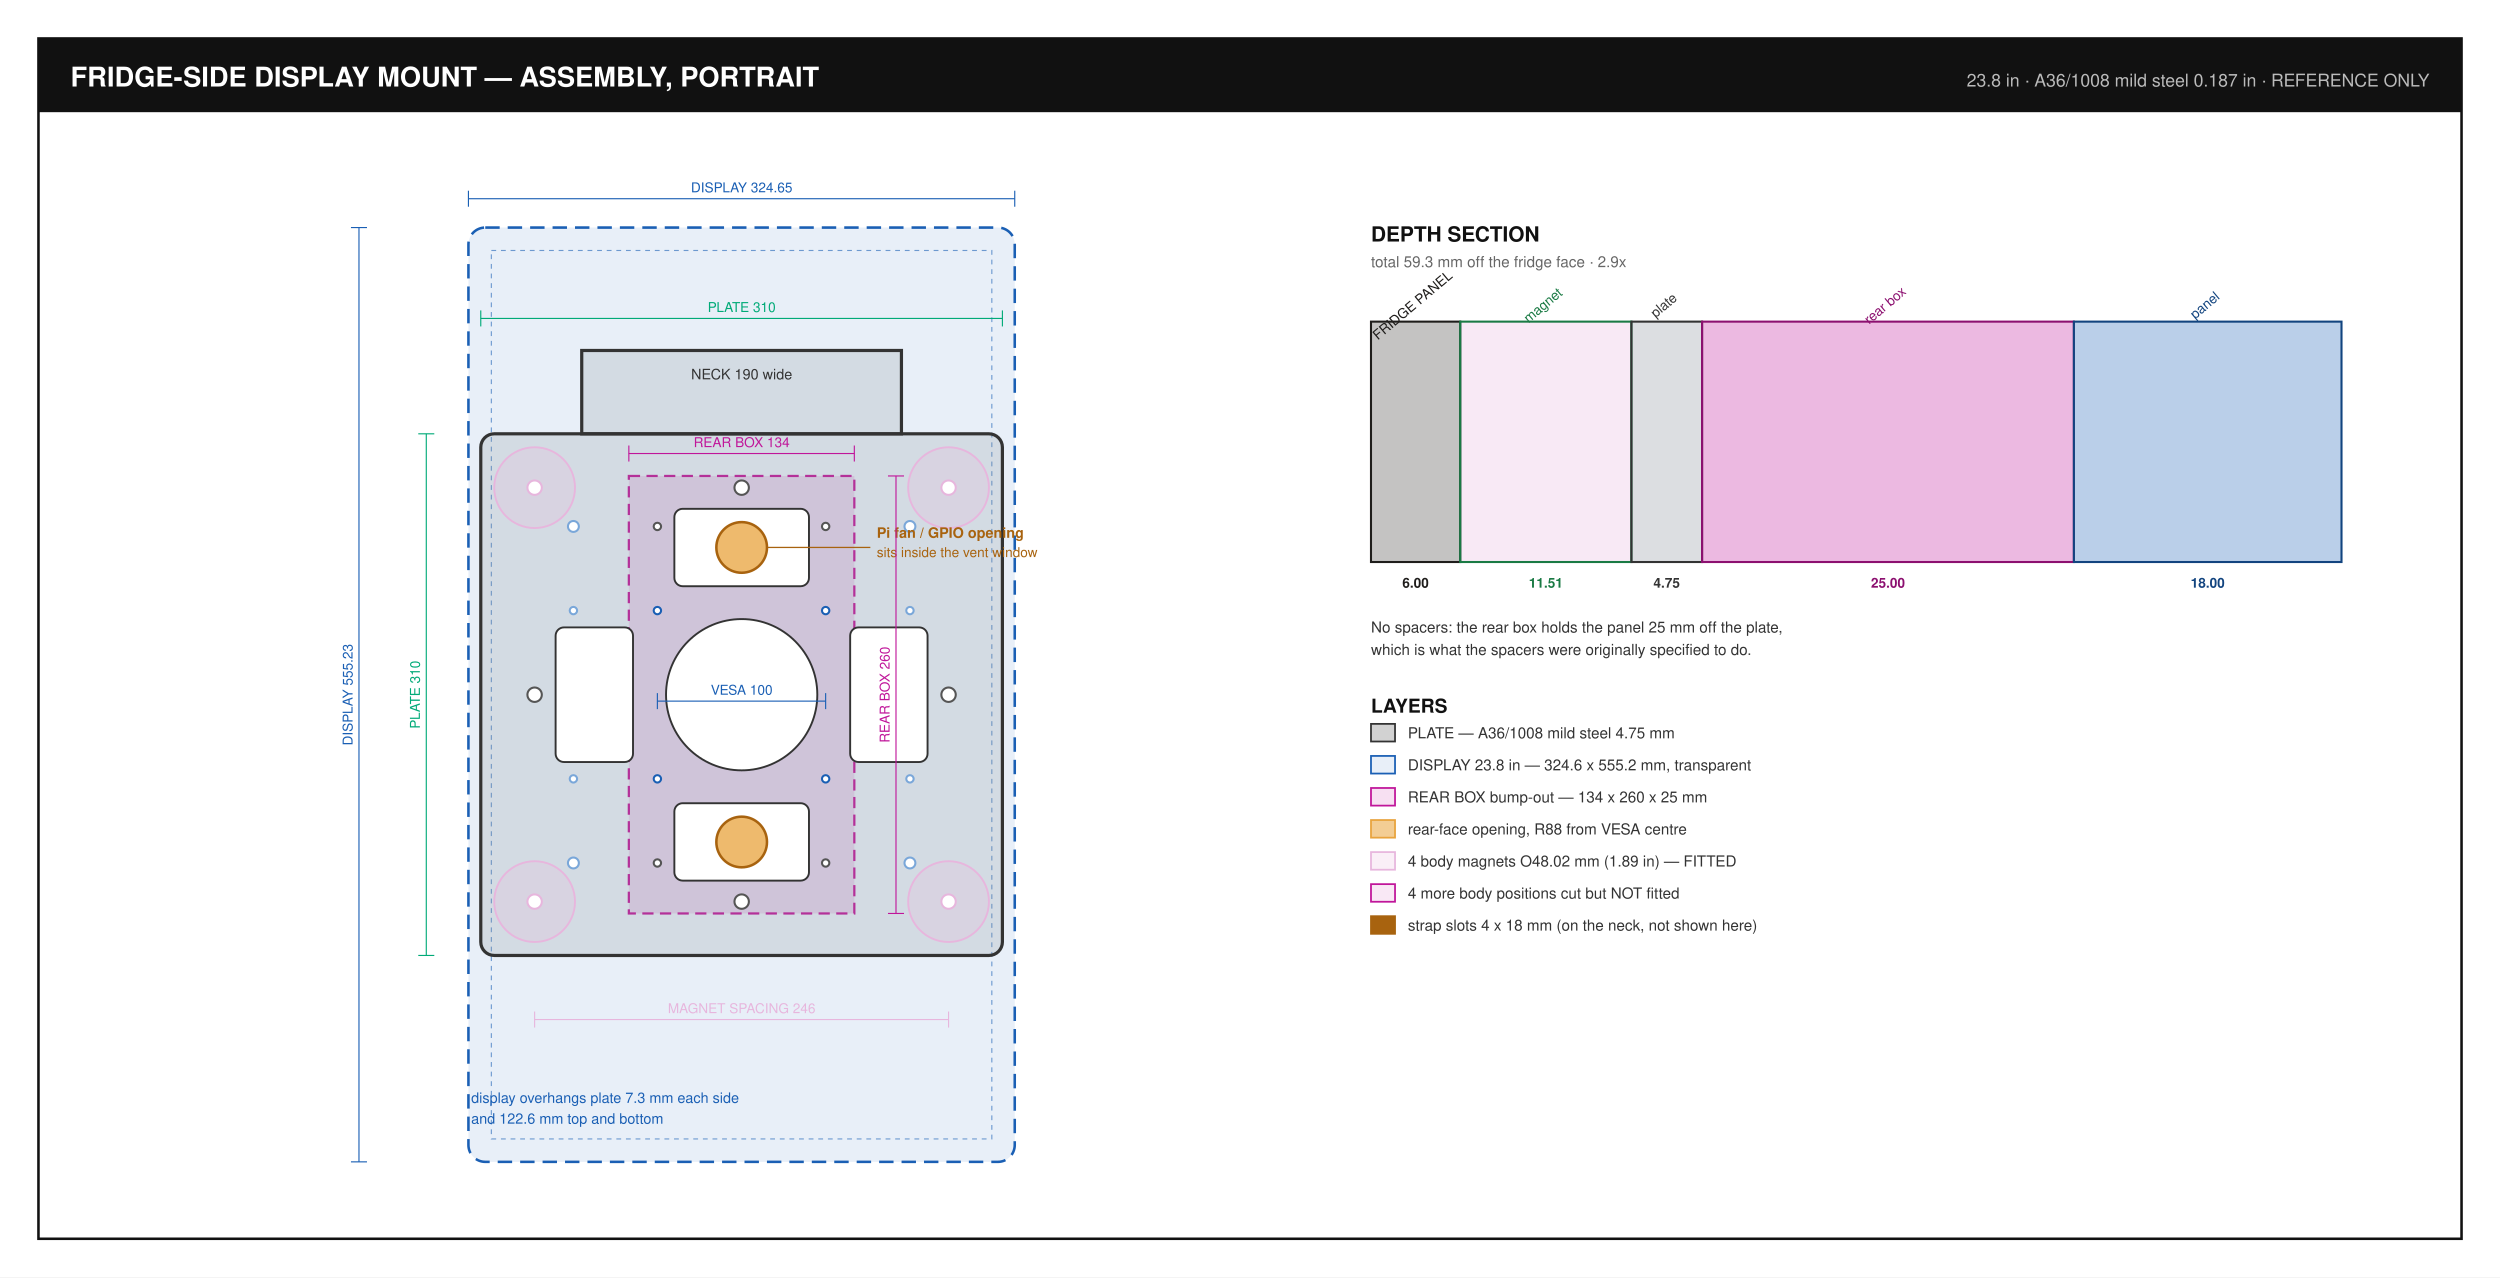
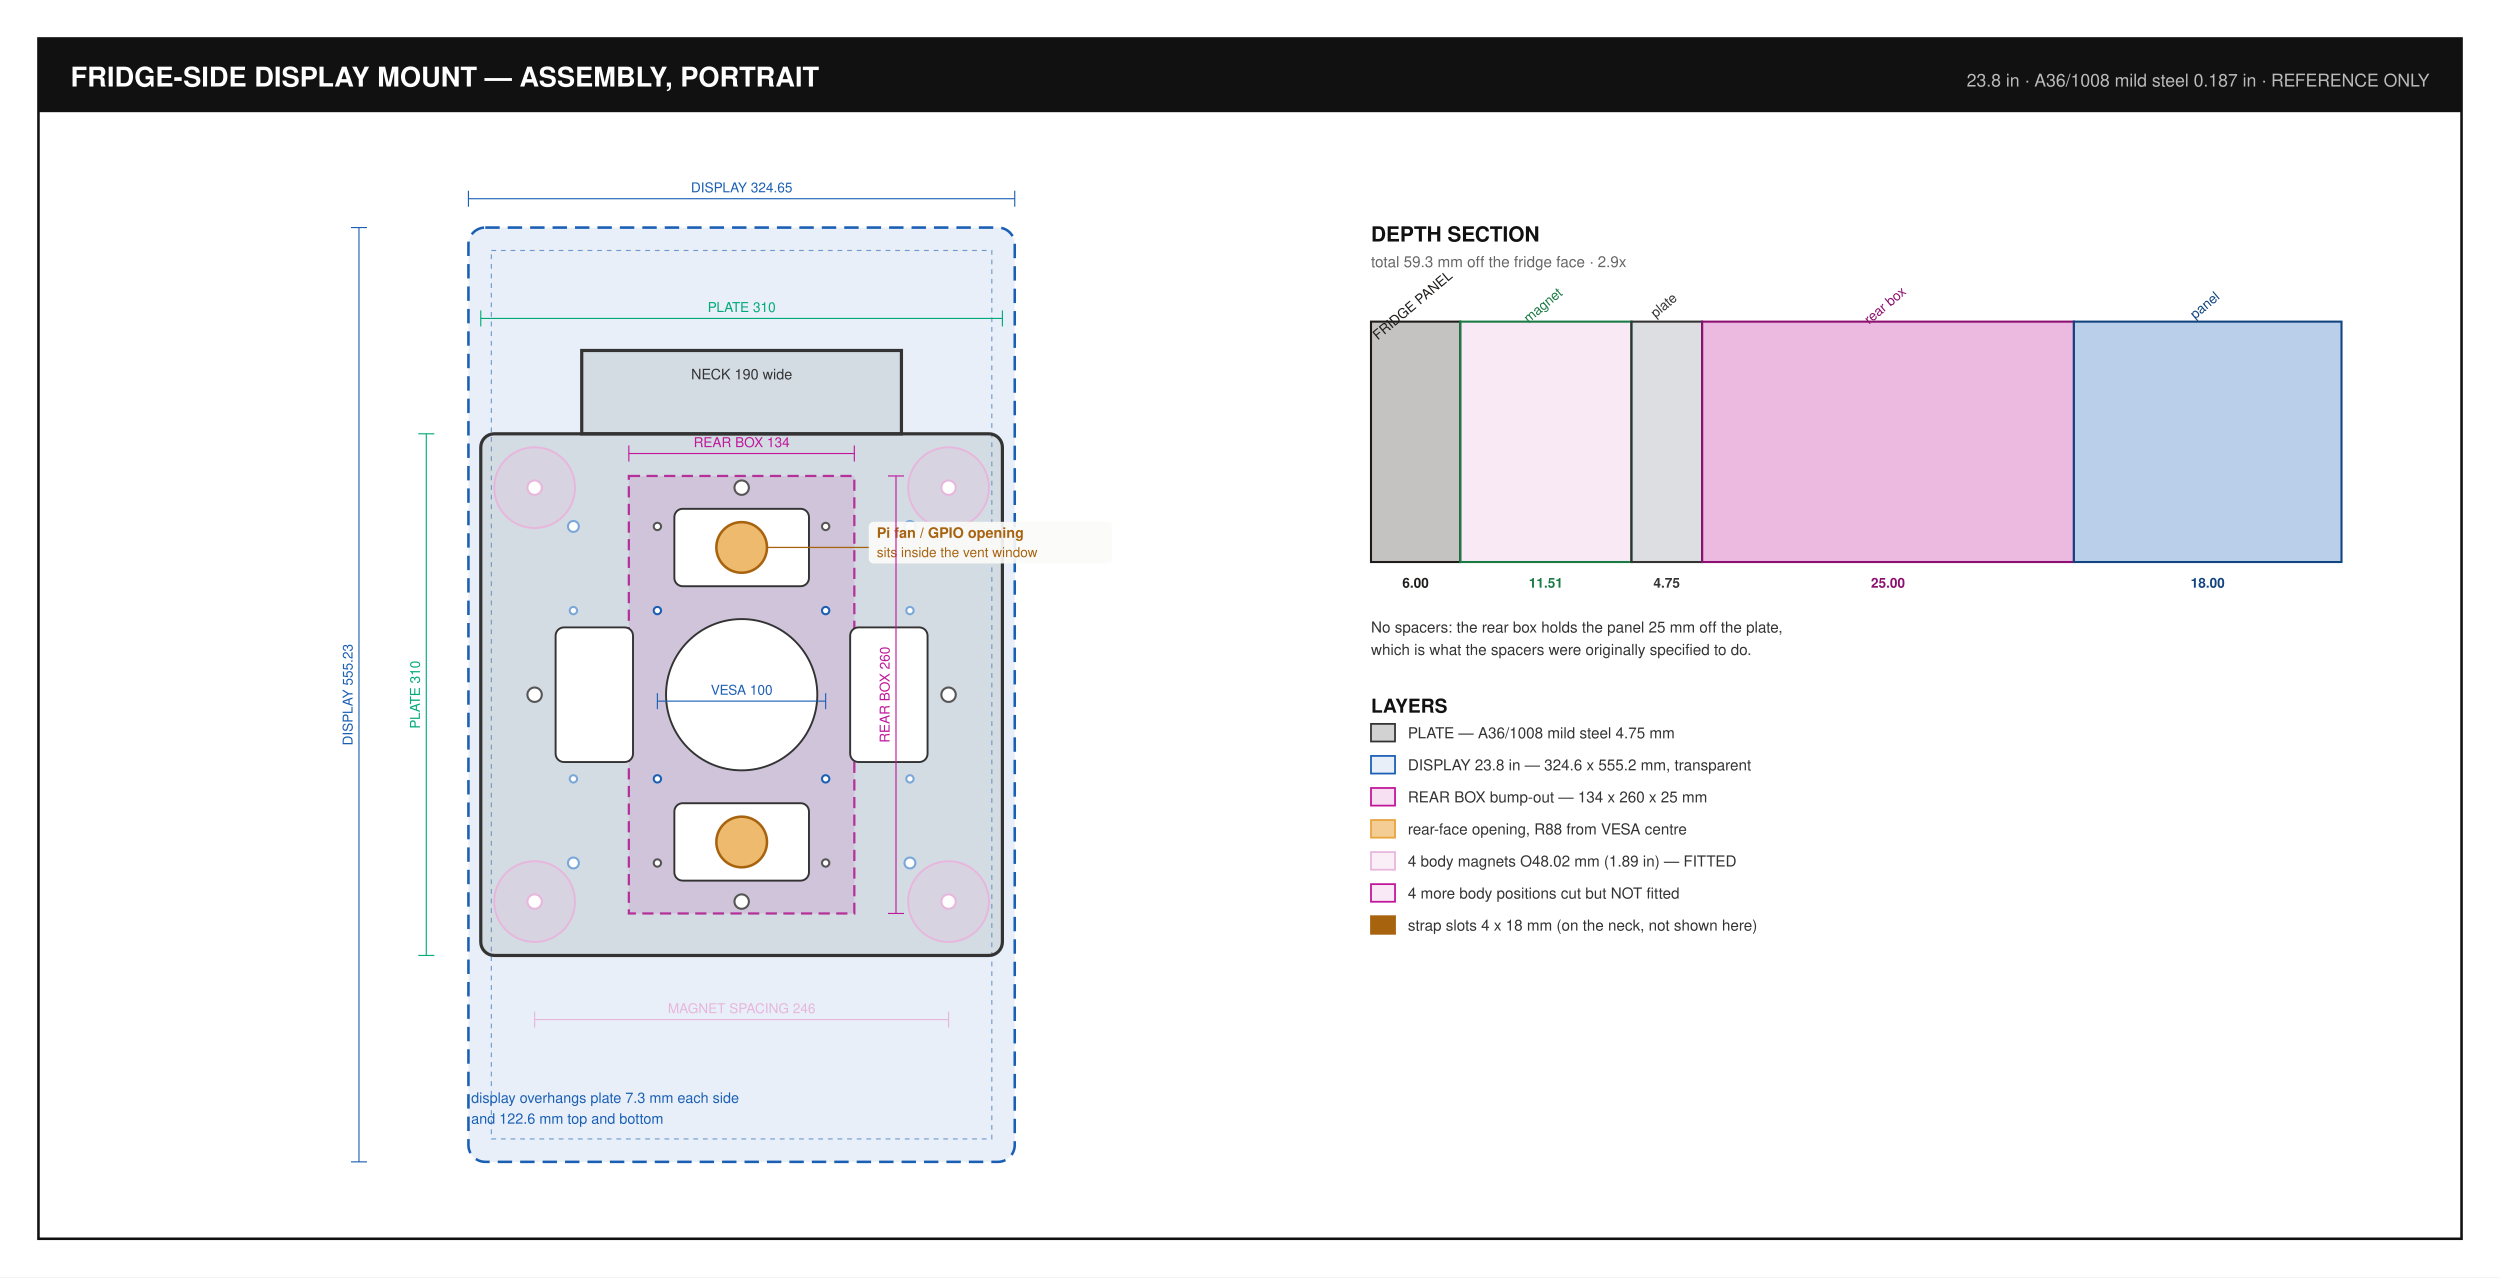
<svg xmlns="http://www.w3.org/2000/svg" width="1560" height="797" viewBox="0 0 1560 797">
  <rect width="1560" height="797" fill="#ffffff" />
  <rect x="24" y="24" width="1512" height="749" fill="none" stroke="#111" stroke-width="1.6" />
  <rect x="24" y="24" width="1512" height="46" fill="#111" />
  <text x="44.0" y="54.0" font-family="Helvetica,Arial,sans-serif" font-size="17" text-anchor="start" fill="#fff" font-weight="bold">FRIDGE-SIDE DISPLAY MOUNT — ASSEMBLY, PORTRAIT</text>
  <text x="1516.0" y="54.0" font-family="Helvetica,Arial,sans-serif" font-size="11" text-anchor="end" fill="#bbb" font-weight="normal">23.8 in  ·  A36/1008 mild steel 0.187 in  ·  REFERENCE ONLY</text>
  <rect x="292.3" y="142.0" width="340.9" height="583.0" rx="10.5" fill="#1a5fb4" fill-opacity="0.10" stroke="#1a5fb4" stroke-width="1.6" stroke-dasharray="9 5" />
  <rect x="306.6" y="156.3" width="312.3" height="554.4" fill="none" stroke="#1a5fb4" stroke-width="0.7" stroke-dasharray="3 3" stroke-opacity="0.6" />
  <rect x="392.4" y="297.0" width="140.7" height="273.0" fill="#c0169a" fill-opacity="0.13" stroke="#c0169a" stroke-width="1.4" stroke-dasharray="7 4" />
  <rect x="300.0" y="270.7" width="325.5" height="325.5" rx="8.4" fill="#8a9199" fill-opacity="0.22" stroke="#333" stroke-width="2" />
  <rect x="420.8" y="317.5" width="84.0" height="48.3" rx="5.2" fill="#fff" stroke="#333" stroke-width="1.2" />
  <rect x="420.8" y="501.2" width="84.0" height="48.3" rx="5.2" fill="#fff" stroke="#333" stroke-width="1.2" />
  <rect x="346.7" y="391.5" width="48.3" height="84.0" rx="5.2" fill="#fff" stroke="#333" stroke-width="1.2" />
  <rect x="530.5" y="391.5" width="48.3" height="84.0" rx="5.2" fill="#fff" stroke="#333" stroke-width="1.2" />
  <circle cx="462.8" cy="433.5" r="47.2" fill="#fff" stroke="#333" stroke-width="1.2" />
  <circle cx="333.6" cy="562.6" r="25.2" fill="#e7b6dd" fill-opacity="0.22" stroke="#e7b6dd" stroke-width="1.2" />
  <circle cx="333.6" cy="304.3" r="25.2" fill="#e7b6dd" fill-opacity="0.22" stroke="#e7b6dd" stroke-width="1.2" />
  <circle cx="591.9" cy="562.6" r="25.2" fill="#e7b6dd" fill-opacity="0.22" stroke="#e7b6dd" stroke-width="1.2" />
  <circle cx="591.9" cy="304.3" r="25.2" fill="#e7b6dd" fill-opacity="0.22" stroke="#e7b6dd" stroke-width="1.2" />
  <circle cx="410.2" cy="486.0" r="2.3" fill="#fff" stroke="#1a5fb4" stroke-width="1.3" />
  <circle cx="410.2" cy="381.0" r="2.3" fill="#fff" stroke="#1a5fb4" stroke-width="1.3" />
  <circle cx="515.2" cy="486.0" r="2.3" fill="#fff" stroke="#1a5fb4" stroke-width="1.3" />
  <circle cx="515.2" cy="381.0" r="2.3" fill="#fff" stroke="#1a5fb4" stroke-width="1.3" />
  <circle cx="357.8" cy="486.0" r="2.3" fill="#fff" stroke="#7aa7d9" stroke-width="1.3" />
  <circle cx="357.8" cy="381.0" r="2.3" fill="#fff" stroke="#7aa7d9" stroke-width="1.3" />
  <circle cx="567.8" cy="486.0" r="2.3" fill="#fff" stroke="#7aa7d9" stroke-width="1.3" />
  <circle cx="567.8" cy="381.0" r="2.3" fill="#fff" stroke="#7aa7d9" stroke-width="1.3" />
  <circle cx="410.2" cy="538.5" r="2.3" fill="#fff" stroke="#555" stroke-width="1.3" />
  <circle cx="410.2" cy="328.5" r="2.3" fill="#fff" stroke="#555" stroke-width="1.3" />
  <circle cx="515.2" cy="538.5" r="2.3" fill="#fff" stroke="#555" stroke-width="1.3" />
  <circle cx="515.2" cy="328.5" r="2.3" fill="#fff" stroke="#555" stroke-width="1.3" />
  <circle cx="357.8" cy="538.5" r="3.4" fill="#fff" stroke="#7aa7d9" stroke-width="1.3" />
  <circle cx="357.8" cy="328.5" r="3.4" fill="#fff" stroke="#7aa7d9" stroke-width="1.3" />
  <circle cx="567.8" cy="538.5" r="3.4" fill="#fff" stroke="#7aa7d9" stroke-width="1.3" />
  <circle cx="567.8" cy="328.5" r="3.4" fill="#fff" stroke="#7aa7d9" stroke-width="1.3" />
  <circle cx="333.6" cy="562.6" r="4.5" fill="#fff" stroke="#e7b6dd" stroke-width="1.3" />
  <circle cx="333.6" cy="304.3" r="4.5" fill="#fff" stroke="#e7b6dd" stroke-width="1.3" />
  <circle cx="591.9" cy="562.6" r="4.5" fill="#fff" stroke="#e7b6dd" stroke-width="1.3" />
  <circle cx="591.9" cy="304.3" r="4.5" fill="#fff" stroke="#e7b6dd" stroke-width="1.3" />
  <circle cx="462.8" cy="562.6" r="4.5" fill="#fff" stroke="#555" stroke-width="1.3" />
  <circle cx="462.8" cy="304.3" r="4.5" fill="#fff" stroke="#555" stroke-width="1.3" />
  <circle cx="333.6" cy="433.5" r="4.5" fill="#fff" stroke="#555" stroke-width="1.3" />
  <circle cx="591.9" cy="433.5" r="4.5" fill="#fff" stroke="#555" stroke-width="1.3" />
  <circle cx="462.8" cy="525.4" r="15.8" fill="#e8a33d" fill-opacity="0.75" stroke="#a8630f" stroke-width="1.6" />
  <circle cx="462.8" cy="341.6" r="15.8" fill="#e8a33d" fill-opacity="0.75" stroke="#a8630f" stroke-width="1.6" />
  <line x1="478.5" y1="341.6" x2="543.1" y2="341.6" stroke="#a8630f" stroke-width="0.8" />
+   <rect x="542.1" y="325.6" width="152" height="26" rx="3" fill="#fbfbf9" fill-opacity="0.92" />
  <text x="547.1" y="335.6" font-family="Helvetica,Arial,sans-serif" font-size="9" text-anchor="start" fill="#a8630f" font-weight="bold">Pi fan / GPIO opening</text>
  <text x="547.1" y="347.6" font-family="Helvetica,Arial,sans-serif" font-size="8.5" text-anchor="start" fill="#a8630f" font-weight="normal">sits inside the vent window</text>
  <rect x="363.0" y="218.7" width="199.5" height="52" fill="#8a9199" fill-opacity="0.22" stroke="#333" stroke-width="2" />
  <text x="462.8" y="236.7" font-family="Helvetica,Arial,sans-serif" font-size="9" text-anchor="middle" fill="#333" font-weight="normal">NECK 190 wide</text>
  <line x1="300.0" y1="198.7" x2="625.5" y2="198.7" stroke="#0a7" stroke-width="0.7" />
  <line x1="300.0" y1="193.7" x2="300.0" y2="203.7" stroke="#0a7" stroke-width="0.7" />
  <line x1="625.5" y1="193.7" x2="625.5" y2="203.7" stroke="#0a7" stroke-width="0.7" />
  <text x="462.8" y="194.7" font-family="Helvetica,Arial,sans-serif" font-size="8.5" text-anchor="middle" fill="#0a7" font-weight="normal">PLATE 310</text>
  <line x1="292.3" y1="124.0" x2="633.2" y2="124.0" stroke="#1a5fb4" stroke-width="0.7" />
  <line x1="292.3" y1="119.0" x2="292.3" y2="129.0" stroke="#1a5fb4" stroke-width="0.7" />
  <line x1="633.2" y1="119.0" x2="633.2" y2="129.0" stroke="#1a5fb4" stroke-width="0.7" />
  <text x="462.8" y="120.0" font-family="Helvetica,Arial,sans-serif" font-size="8.5" text-anchor="middle" fill="#1a5fb4" font-weight="normal">DISPLAY 324.65</text>
  <line x1="392.4" y1="283.0" x2="533.1" y2="283.0" stroke="#c0169a" stroke-width="0.7" />
  <line x1="392.4" y1="278.0" x2="392.4" y2="288.0" stroke="#c0169a" stroke-width="0.7" />
  <line x1="533.1" y1="278.0" x2="533.1" y2="288.0" stroke="#c0169a" stroke-width="0.7" />
  <text x="462.8" y="279.0" font-family="Helvetica,Arial,sans-serif" font-size="8.5" text-anchor="middle" fill="#c0169a" font-weight="normal">REAR BOX 134</text>
  <line x1="266.0" y1="270.7" x2="266.0" y2="596.2" stroke="#0a7" stroke-width="0.7" />
  <line x1="261.0" y1="270.7" x2="271.0" y2="270.7" stroke="#0a7" stroke-width="0.7" />
  <line x1="261.0" y1="596.2" x2="271.0" y2="596.2" stroke="#0a7" stroke-width="0.7" />
  <text x="262.0" y="433.5" font-family="Helvetica,Arial,sans-serif" font-size="8.5" text-anchor="middle" fill="#0a7" font-weight="normal" transform="rotate(-90.0 262.0 433.5)">PLATE 310</text>
  <line x1="224.0" y1="142.0" x2="224.0" y2="725.0" stroke="#1a5fb4" stroke-width="0.7" />
  <line x1="219.0" y1="142.0" x2="229.0" y2="142.0" stroke="#1a5fb4" stroke-width="0.7" />
  <line x1="219.0" y1="725.0" x2="229.0" y2="725.0" stroke="#1a5fb4" stroke-width="0.7" />
  <text x="220.0" y="433.5" font-family="Helvetica,Arial,sans-serif" font-size="8.5" text-anchor="middle" fill="#1a5fb4" font-weight="normal" transform="rotate(-90.0 220.0 433.5)">DISPLAY 555.23</text>
  <line x1="559.1" y1="297.0" x2="559.1" y2="570.0" stroke="#c0169a" stroke-width="0.7" />
  <line x1="554.1" y1="297.0" x2="564.1" y2="297.0" stroke="#c0169a" stroke-width="0.7" />
  <line x1="554.1" y1="570.0" x2="564.1" y2="570.0" stroke="#c0169a" stroke-width="0.7" />
  <text x="555.1" y="433.5" font-family="Helvetica,Arial,sans-serif" font-size="8.5" text-anchor="middle" fill="#c0169a" font-weight="normal" transform="rotate(-90.0 555.1 433.5)">REAR BOX 260</text>
  <line x1="410.2" y1="437.5" x2="515.2" y2="437.5" stroke="#1a5fb4" stroke-width="0.7" />
  <line x1="410.2" y1="432.5" x2="410.2" y2="442.5" stroke="#1a5fb4" stroke-width="0.7" />
  <line x1="515.2" y1="432.5" x2="515.2" y2="442.5" stroke="#1a5fb4" stroke-width="0.7" />
  <text x="462.8" y="433.5" font-family="Helvetica,Arial,sans-serif" font-size="8.5" text-anchor="middle" fill="#1a5fb4" font-weight="normal">VESA 100</text>
  <line x1="333.6" y1="636.2" x2="591.9" y2="636.2" stroke="#e7b6dd" stroke-width="0.7" />
  <line x1="333.6" y1="631.2" x2="333.6" y2="641.2" stroke="#e7b6dd" stroke-width="0.7" />
  <line x1="591.9" y1="631.2" x2="591.9" y2="641.2" stroke="#e7b6dd" stroke-width="0.7" />
  <text x="462.8" y="632.2" font-family="Helvetica,Arial,sans-serif" font-size="8.5" text-anchor="middle" fill="#e7b6dd" font-weight="normal">MAGNET SPACING 246</text>
  <text x="294.0" y="688.2" font-family="Helvetica,Arial,sans-serif" font-size="9" text-anchor="start" fill="#1a5fb4" font-weight="normal">display overhangs plate 7.3 mm each side</text>
  <text x="294.0" y="701.2" font-family="Helvetica,Arial,sans-serif" font-size="9" text-anchor="start" fill="#1a5fb4" font-weight="normal">and 122.6 mm top and bottom</text>
  <text x="855.5" y="150.7" font-family="Helvetica,Arial,sans-serif" font-size="13" text-anchor="start" fill="#111" font-weight="bold">DEPTH SECTION</text>
  <text x="855.5" y="166.7" font-family="Helvetica,Arial,sans-serif" font-size="9.5" text-anchor="start" fill="#666" font-weight="normal">total 59.3 mm off the fridge face  ·  2.9x</text>
  <rect x="855.5" y="200.7" width="55.7" height="150" fill="#3a3734" fill-opacity="0.30" stroke="#1f1d1b" stroke-width="1.3" />
  <text x="883.3" y="366.7" font-family="Helvetica,Arial,sans-serif" font-size="8.5" text-anchor="middle" fill="#1f1d1b" font-weight="bold">6.00</text>
  <text x="883.3" y="192.7" font-family="Helvetica,Arial,sans-serif" font-size="8.5" text-anchor="middle" fill="#1f1d1b" font-weight="normal" transform="rotate(-40.0 883.3 192.7)">FRIDGE PANEL</text>
  <rect x="911.2" y="200.7" width="106.8" height="150" fill="#e7b6dd" fill-opacity="0.30" stroke="#1a7a44" stroke-width="1.3" />
  <text x="964.6" y="366.7" font-family="Helvetica,Arial,sans-serif" font-size="8.5" text-anchor="middle" fill="#1a7a44" font-weight="bold">11.51</text>
  <text x="964.6" y="192.7" font-family="Helvetica,Arial,sans-serif" font-size="8.5" text-anchor="middle" fill="#1a7a44" font-weight="normal" transform="rotate(-40.0 964.6 192.7)">magnet</text>
  <rect x="1018.0" y="200.7" width="44.1" height="150" fill="#8a9199" fill-opacity="0.30" stroke="#333" stroke-width="1.3" />
  <text x="1040.0" y="366.7" font-family="Helvetica,Arial,sans-serif" font-size="8.5" text-anchor="middle" fill="#333" font-weight="bold">4.75</text>
  <text x="1040.0" y="192.7" font-family="Helvetica,Arial,sans-serif" font-size="8.5" text-anchor="middle" fill="#333" font-weight="normal" transform="rotate(-40.0 1040.0 192.7)">plate</text>
  <rect x="1062.1" y="200.7" width="232.0" height="150" fill="#c0169a" fill-opacity="0.30" stroke="#8c1070" stroke-width="1.3" />
  <text x="1178.1" y="366.7" font-family="Helvetica,Arial,sans-serif" font-size="8.5" text-anchor="middle" fill="#8c1070" font-weight="bold">25.00</text>
  <text x="1178.1" y="192.7" font-family="Helvetica,Arial,sans-serif" font-size="8.5" text-anchor="middle" fill="#8c1070" font-weight="normal" transform="rotate(-40.0 1178.1 192.7)">rear box</text>
  <rect x="1294.1" y="200.7" width="167.0" height="150" fill="#1a5fb4" fill-opacity="0.30" stroke="#12447f" stroke-width="1.3" />
  <text x="1377.6" y="366.7" font-family="Helvetica,Arial,sans-serif" font-size="8.5" text-anchor="middle" fill="#12447f" font-weight="bold">18.00</text>
  <text x="1377.6" y="192.7" font-family="Helvetica,Arial,sans-serif" font-size="8.5" text-anchor="middle" fill="#12447f" font-weight="normal" transform="rotate(-40.0 1377.6 192.7)">panel</text>
  <text x="855.5" y="394.7" font-family="Helvetica,Arial,sans-serif" font-size="9.5" text-anchor="start" fill="#333" font-weight="normal">No spacers: the rear box holds the panel 25 mm off the plate,</text>
  <text x="855.5" y="408.7" font-family="Helvetica,Arial,sans-serif" font-size="9.5" text-anchor="start" fill="#333" font-weight="normal">which is what the spacers were originally specified to do.</text>
  <text x="855.5" y="444.7" font-family="Helvetica,Arial,sans-serif" font-size="12" text-anchor="start" fill="#111" font-weight="bold">LAYERS</text>
  <rect x="855.5" y="451.7" width="15" height="11" fill="#333" fill-opacity="0.22" stroke="#333" stroke-width="1.1" />
  <text x="878.5" y="460.7" font-family="Helvetica,Arial,sans-serif" font-size="9.5" text-anchor="start" fill="#333" font-weight="normal">PLATE — A36/1008 mild steel 4.75 mm</text>
  <rect x="855.5" y="471.7" width="15" height="11" fill="#1a5fb4" fill-opacity="0.1" stroke="#1a5fb4" stroke-width="1.1" />
  <text x="878.5" y="480.7" font-family="Helvetica,Arial,sans-serif" font-size="9.5" text-anchor="start" fill="#333" font-weight="normal">DISPLAY 23.8 in — 324.6 x 555.2 mm, transparent</text>
  <rect x="855.5" y="491.7" width="15" height="11" fill="#c0169a" fill-opacity="0.13" stroke="#c0169a" stroke-width="1.1" />
  <text x="878.5" y="500.7" font-family="Helvetica,Arial,sans-serif" font-size="9.5" text-anchor="start" fill="#333" font-weight="normal">REAR BOX bump-out — 134 x 260 x 25 mm</text>
  <rect x="855.5" y="511.7" width="15" height="11" fill="#e8a33d" fill-opacity="0.55" stroke="#e8a33d" stroke-width="1.1" />
  <text x="878.5" y="520.7" font-family="Helvetica,Arial,sans-serif" font-size="9.5" text-anchor="start" fill="#333" font-weight="normal">rear-face opening, R88 from VESA centre</text>
  <rect x="855.5" y="531.7" width="15" height="11" fill="#e7b6dd" fill-opacity="0.22" stroke="#e7b6dd" stroke-width="1.1" />
  <text x="878.5" y="540.7" font-family="Helvetica,Arial,sans-serif" font-size="9.5" text-anchor="start" fill="#333" font-weight="normal">4 body magnets O48.02 mm (1.89 in) — FITTED</text>
  <rect x="855.5" y="551.7" width="15" height="11" fill="#c0169a" fill-opacity="0.1" stroke="#c0169a" stroke-width="1.1" />
  <text x="878.5" y="560.7" font-family="Helvetica,Arial,sans-serif" font-size="9.5" text-anchor="start" fill="#333" font-weight="normal">4 more body positions cut but NOT fitted</text>
  <rect x="855.5" y="571.7" width="15" height="11" fill="#a8630f" fill-opacity="1.0" stroke="#a8630f" stroke-width="1.1" />
  <text x="878.5" y="580.7" font-family="Helvetica,Arial,sans-serif" font-size="9.5" text-anchor="start" fill="#333" font-weight="normal">strap slots 4 x 18 mm (on the neck, not shown here)</text>
</svg>
